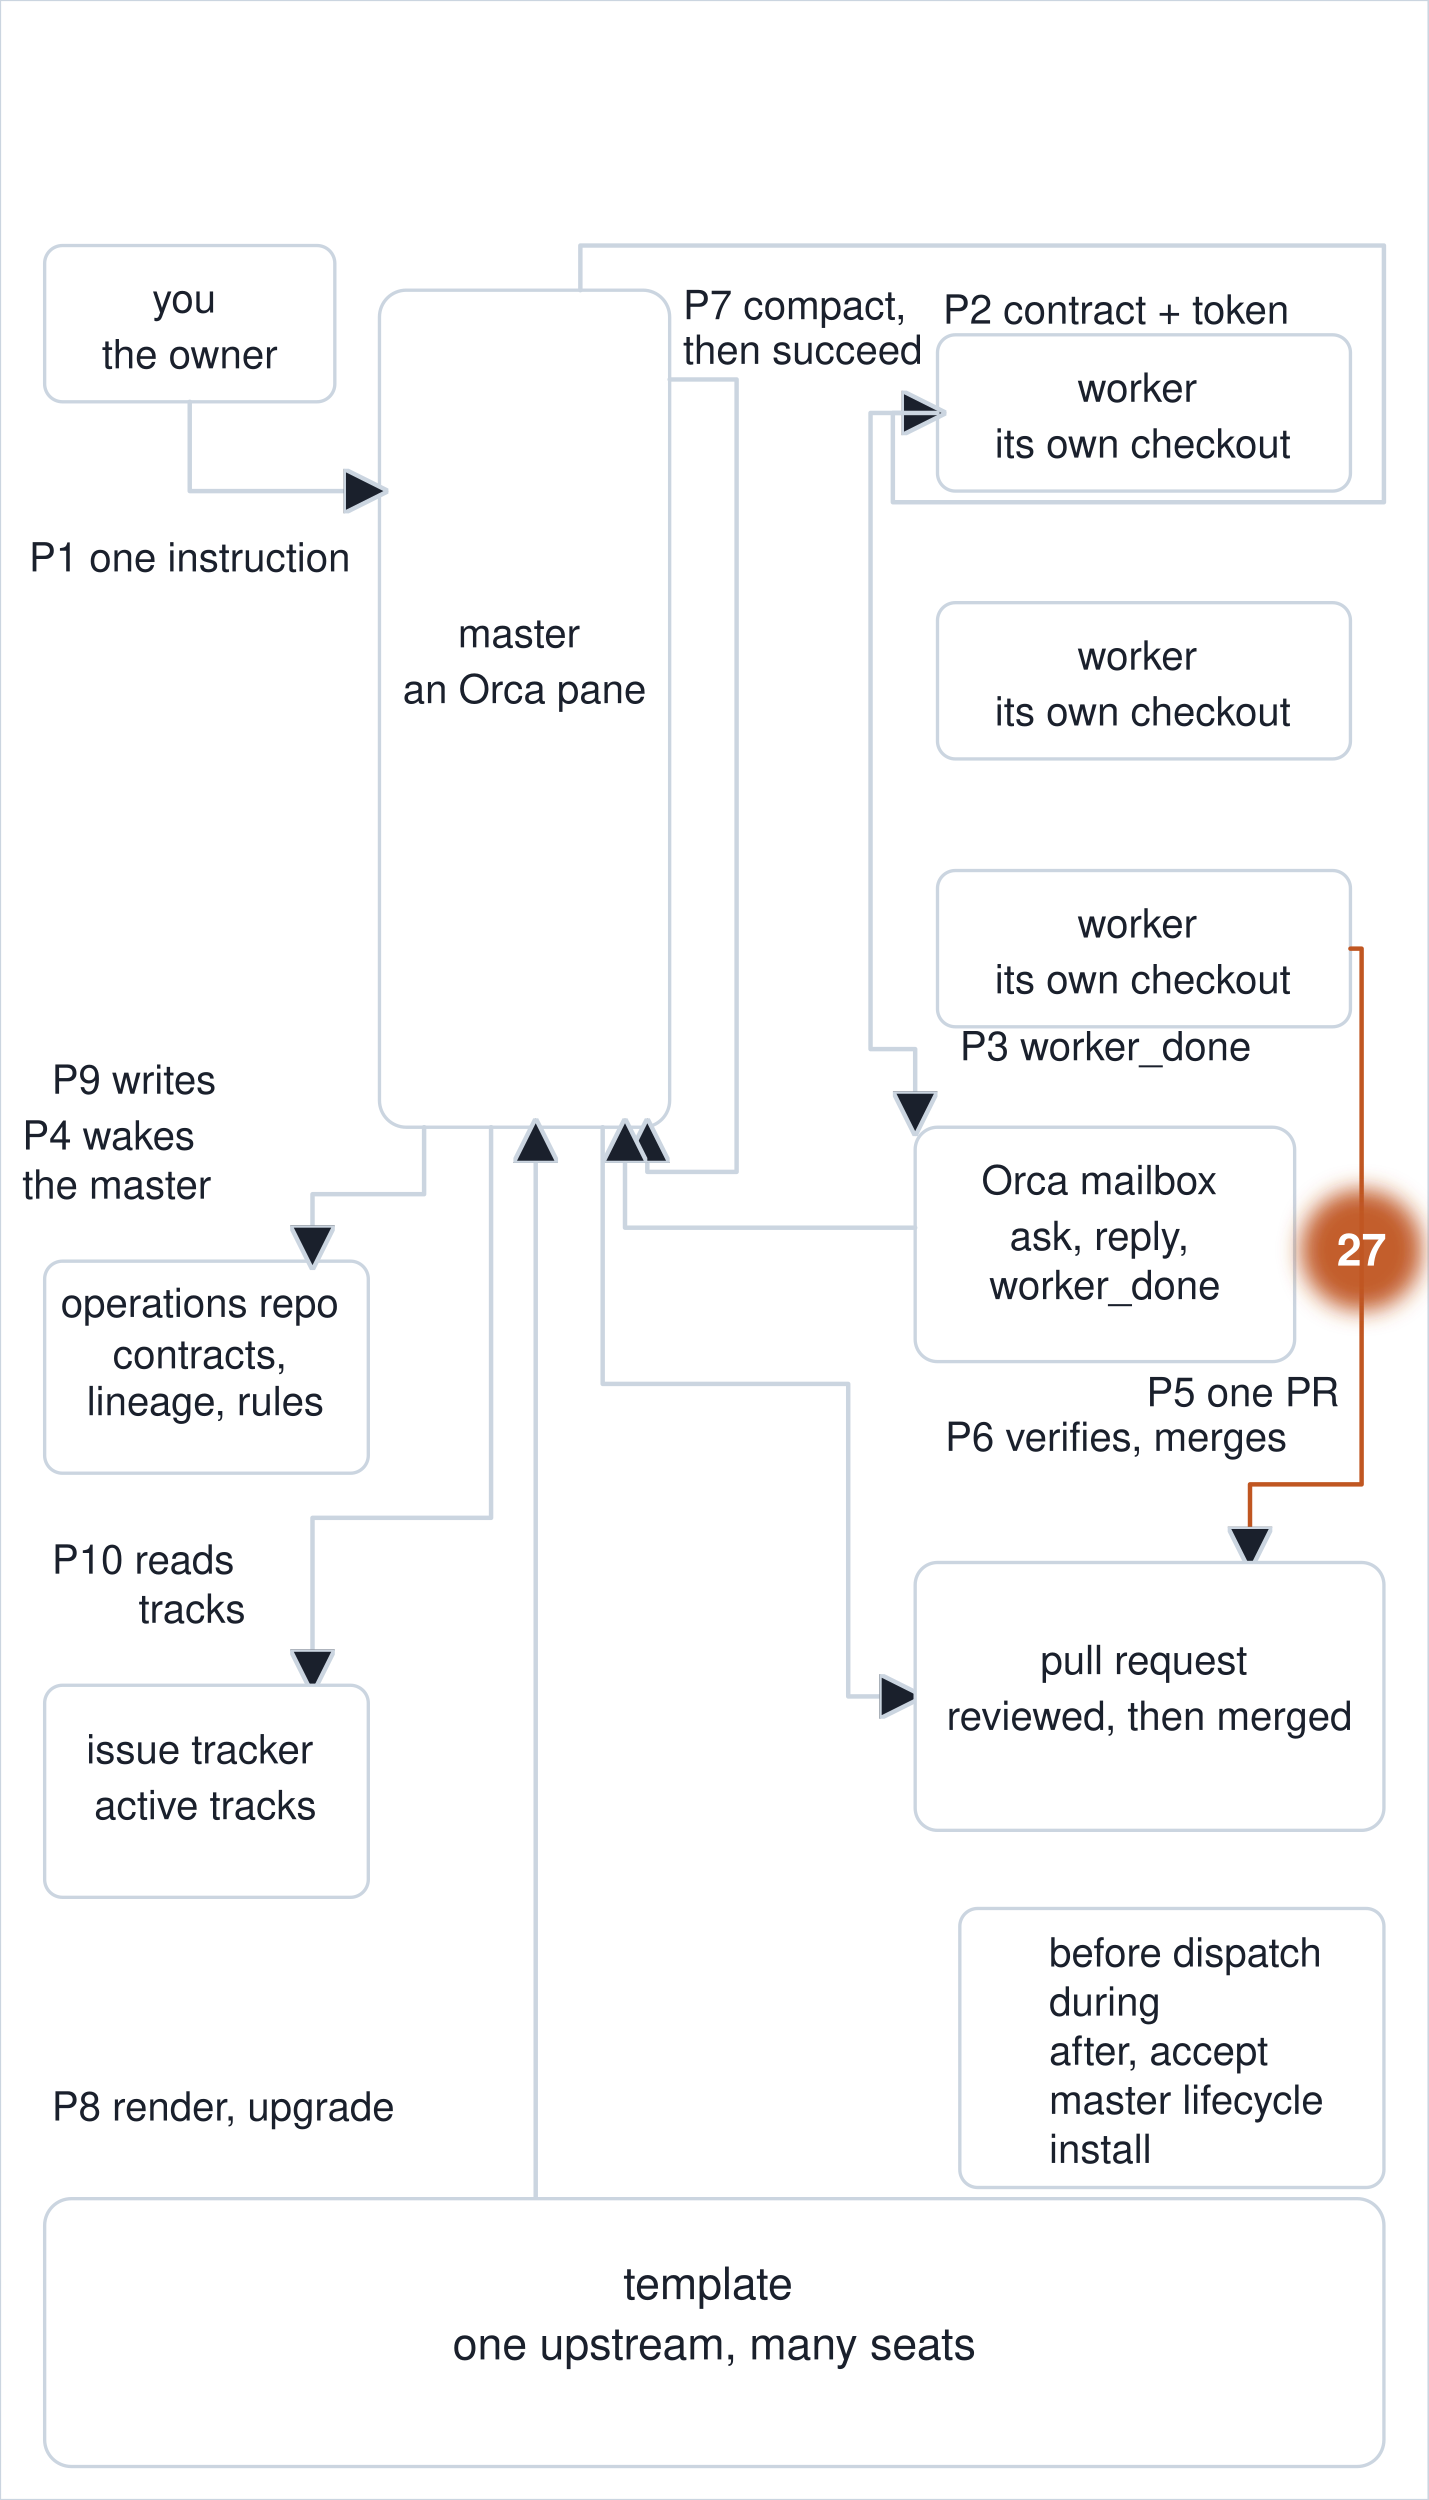
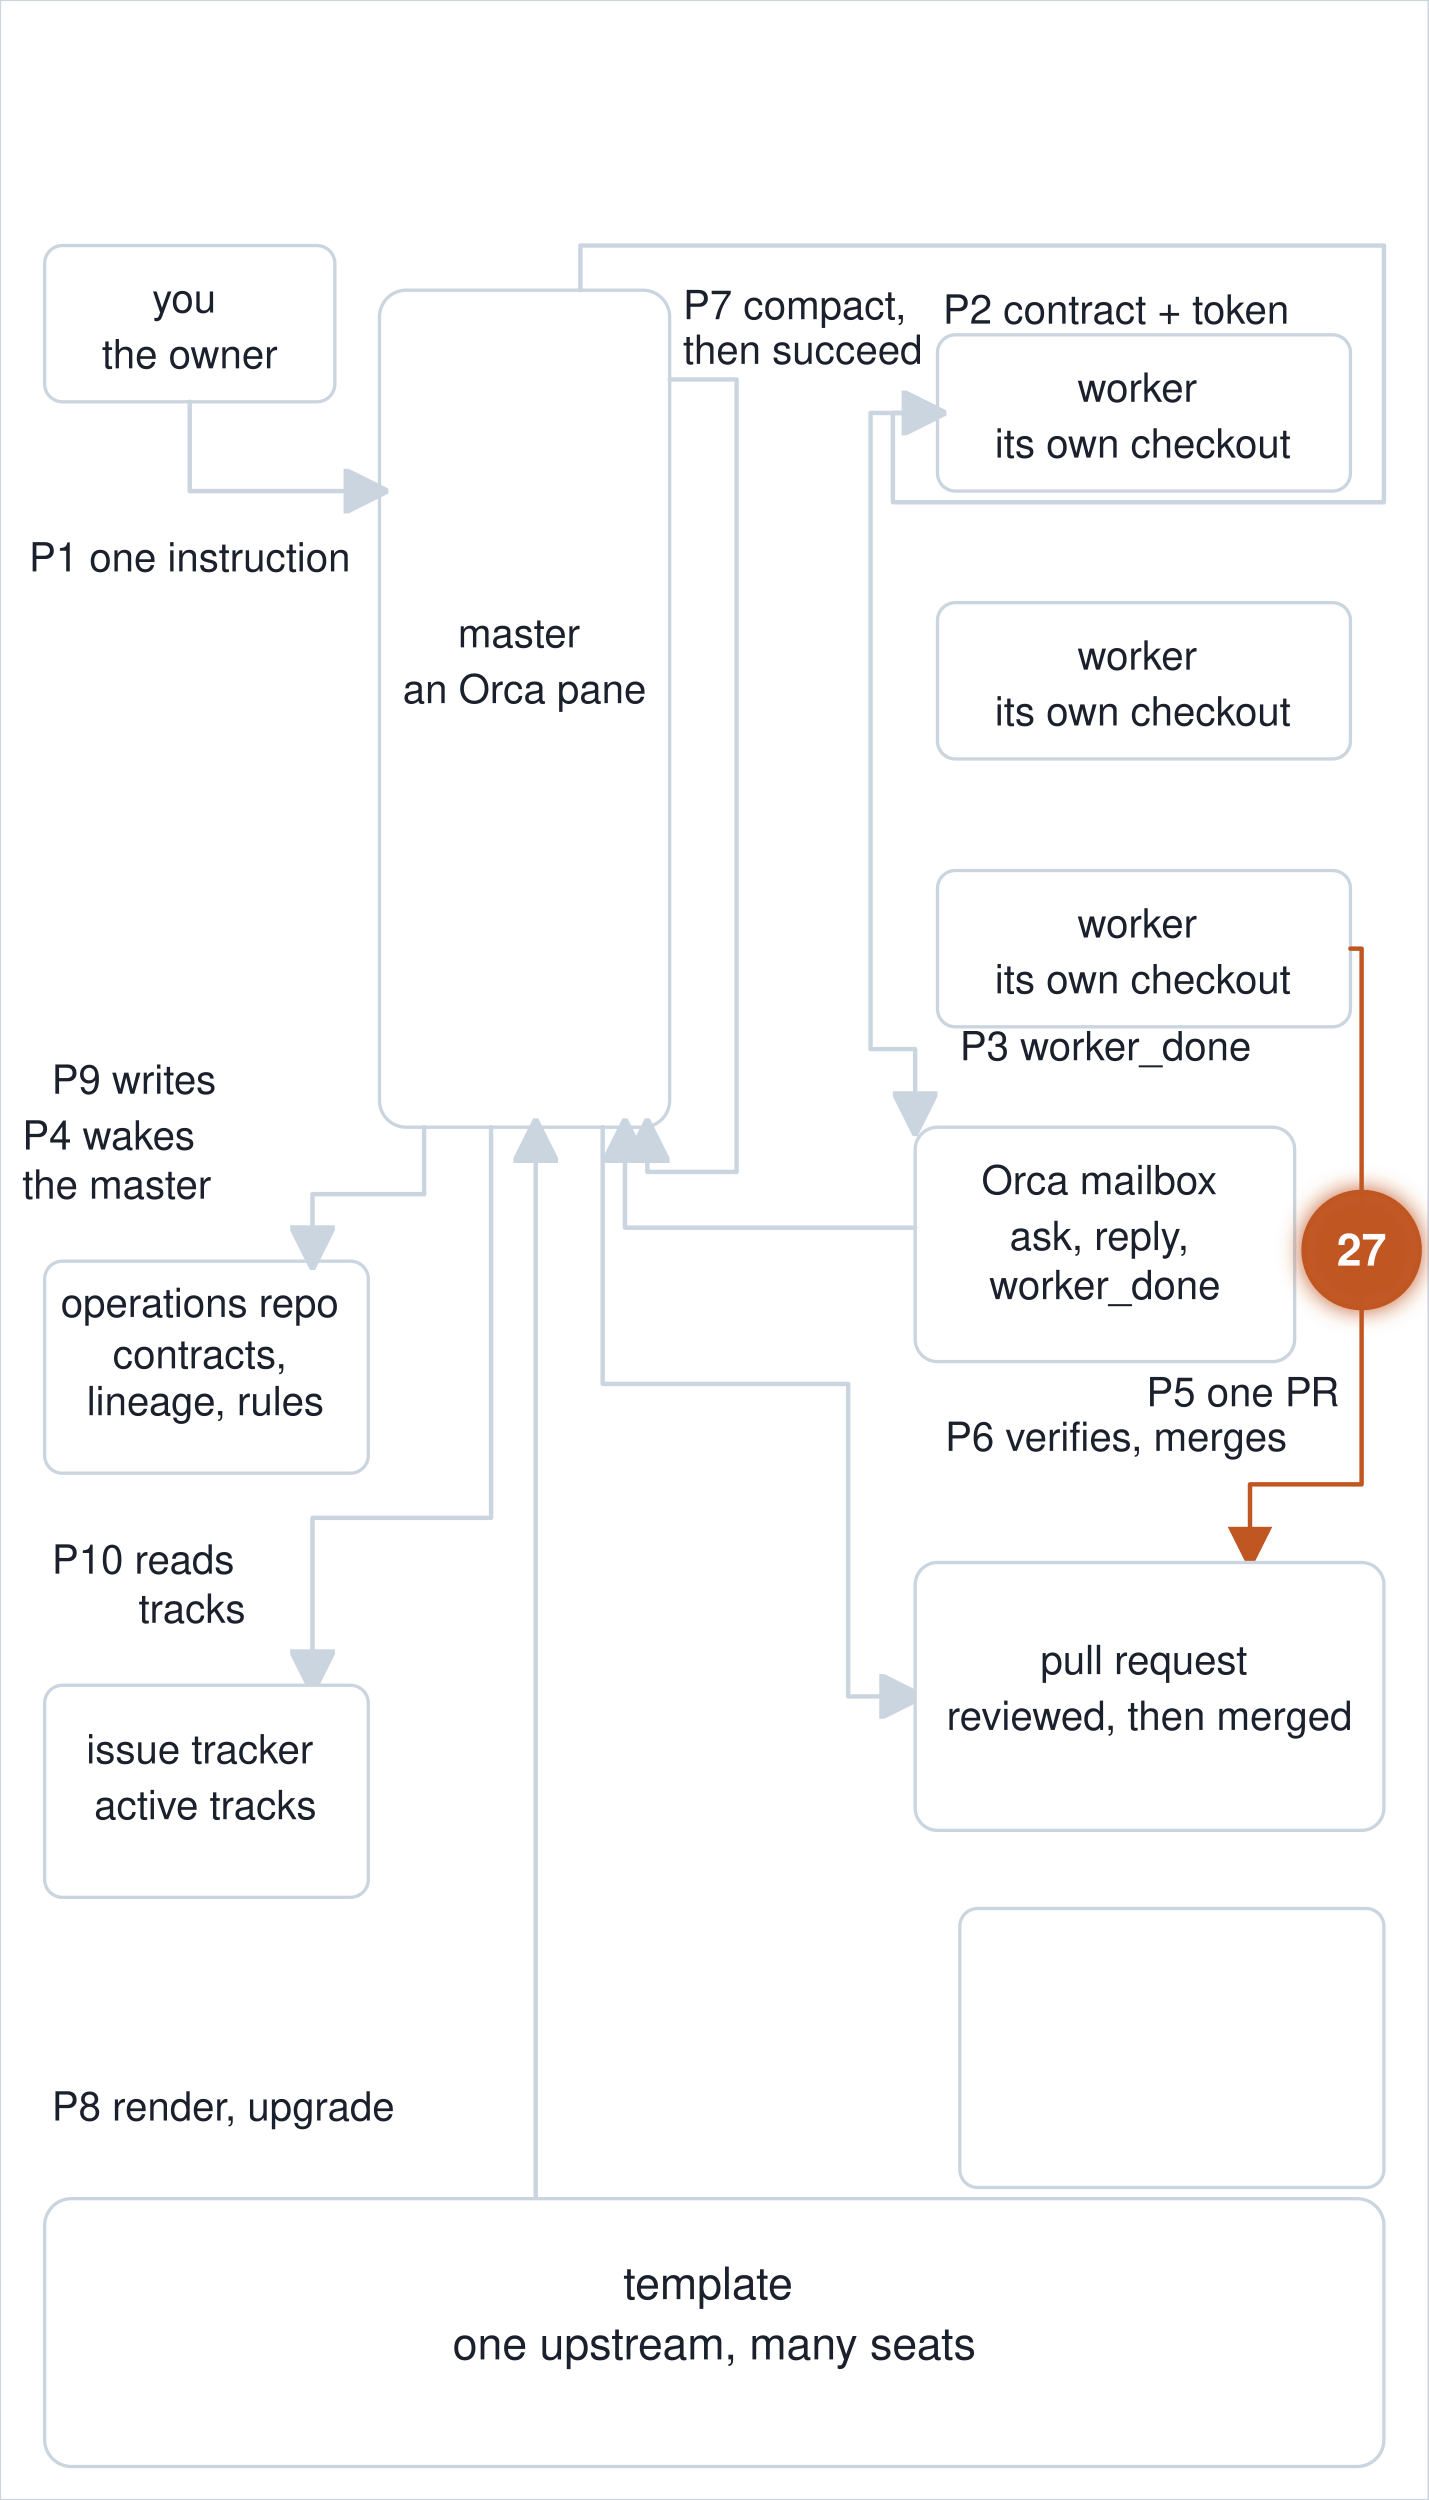
<svg xmlns="http://www.w3.org/2000/svg" width="640" height="1120" viewBox="0 0 640 1120" font-family="Helvetica, Arial, sans-serif">
  <defs>
    <marker id="system-arrow" markerWidth="10" markerHeight="10" refX="8" refY="5" orient="auto">
-       <path d="M0,0 L10,5 L0,10 z" fill="#1a202c" stroke="#cbd5e0" />
+       <path d="M0,0 L10,5 L0,10 z" fill="#cbd5e0" stroke="#cbd5e0" />
    </marker>
-     <filter id="glow-unit-27" x="-50%" y="-50%" width="200%" height="200%">
+     <marker id="highlight-arrow-27" markerWidth="10" markerHeight="10" refX="8" refY="5" orient="auto">
+       <path d="M0,0 L10,5 L0,10 z" fill="#c05621" />
+     </marker>
+     <filter id="glow-27" x="-50%" y="-50%" width="200%" height="200%">
      <feGaussianBlur in="SourceGraphic" stdDeviation="5" result="coloredBlur" />
+       <feMerge>
+         <feMergeNode in="coloredBlur" />
+         <feMergeNode in="SourceGraphic" />
+       </feMerge>
    </filter>
  </defs>
  <rect width="640" height="1120" fill="#ffffff" stroke="#cbd5e0" />
  <rect x="20" y="110" width="130" height="70" rx="8" fill="#ffffff" stroke="#cbd5e0" stroke-width="1.5" />
  <text x="85" y="140" text-anchor="middle" font-size="18" fill="#1a202c">
    <tspan x="85" dy="0">you</tspan>
    <tspan x="85" dy="25">the owner</tspan>
  </text>
  <rect x="170" y="130" width="130" height="375" rx="12" fill="#ffffff" stroke="#cbd5e0" stroke-width="1.5" />
  <text x="235" y="290" text-anchor="middle" font-size="18" fill="#1a202c">
    <tspan x="235" dy="0">master</tspan>
    <tspan x="235" dy="25">an Orca pane</tspan>
  </text>
  <rect x="420" y="150" width="185" height="70" rx="8" fill="#ffffff" stroke="#cbd5e0" stroke-width="1.5" />
  <text x="512" y="180" text-anchor="middle" font-size="18" fill="#1a202c">
    <tspan x="512" dy="0">worker</tspan>
    <tspan x="512" dy="25">its own checkout</tspan>
  </text>
  <rect x="420" y="270" width="185" height="70" rx="8" fill="#ffffff" stroke="#cbd5e0" stroke-width="1.5" />
  <text x="512" y="300" text-anchor="middle" font-size="18" fill="#1a202c">
    <tspan x="512" dy="0">worker</tspan>
    <tspan x="512" dy="25">its own checkout</tspan>
  </text>
  <rect x="420" y="390" width="185" height="70" rx="8" fill="#ffffff" stroke="#cbd5e0" stroke-width="1.5" />
  <text x="512" y="420" text-anchor="middle" font-size="18" fill="#1a202c">
    <tspan x="512" dy="0">worker</tspan>
    <tspan x="512" dy="25">its own checkout</tspan>
  </text>
  <path id="P1" d="M85 180 V220 H170" fill="none" stroke="#cbd5e0" stroke-width="2" stroke-linejoin="round" stroke-linecap="round" marker-end="url(#system-arrow)" />
  <text x="85" y="256" text-anchor="middle" font-size="18" fill="#1a202c">P1 one instruction</text>
  <path id="P2" d="M260 130 V110 H620 V225 H400 V185 H420" fill="none" stroke="#cbd5e0" stroke-width="2" stroke-linejoin="round" stroke-linecap="round" marker-end="url(#system-arrow)" />
  <text x="500" y="145" text-anchor="middle" font-size="18" fill="#1a202c">P2 contract + token</text>
  <path id="P7" d="M300 170 H330 V525 H290 V505" fill="none" stroke="#cbd5e0" stroke-width="2" stroke-linejoin="round" stroke-linecap="round" marker-end="url(#system-arrow)" />
  <text x="306" y="143" text-anchor="start" font-size="18" fill="#1a202c">
    <tspan x="306" dy="0">P7 compact,</tspan>
    <tspan x="306" dy="20">then succeed</tspan>
  </text>
  <path id="P3" d="M420 185 H390 V470 H410 V505" fill="none" stroke="#cbd5e0" stroke-width="2" stroke-linejoin="round" stroke-linecap="round" marker-end="url(#system-arrow)" />
  <text x="430" y="475" text-anchor="start" font-size="18" fill="#1a202c">P3 worker_done</text>
  <rect x="410" y="505" width="170" height="105" rx="10" fill="#ffffff" stroke="#cbd5e0" stroke-width="1.5" />
  <text x="495" y="535" text-anchor="middle" font-size="18" fill="#1a202c">
    <tspan x="495" dy="0">Orca mailbox</tspan>
    <tspan x="495" dy="25">ask, reply,</tspan>
    <tspan x="495" dy="22">worker_done</tspan>
  </text>
  <path id="P4" d="M410 550 H280 V505" fill="none" stroke="#cbd5e0" stroke-width="2" stroke-linejoin="round" stroke-linecap="round" marker-end="url(#system-arrow)" />
  <text x="10" y="515" text-anchor="start" font-size="18" fill="#1a202c">
    <tspan x="10" dy="0">P4 wakes</tspan>
    <tspan x="10" dy="22">the master</tspan>
  </text>
-   <path id="P5" d="M605 425 H610 V665 H560 V700" fill="none" stroke="#c05621" stroke-width="2" stroke-linejoin="round" stroke-linecap="round" marker-end="url(#system-arrow)" />
+   <path id="P5" d="M605 425 H610 V665 H560 V700" fill="none" stroke="#c05621" stroke-width="2" stroke-linejoin="round" stroke-linecap="round" marker-end="url(#highlight-arrow-27)" />
  <text x="600" y="630" text-anchor="end" font-size="18" fill="#1a202c">P5 one PR</text>
-   <circle id="check-27" cx="610" cy="560" r="26" fill="#c05621" stroke="#c05621" stroke-width="2" fill-opacity="0.95" filter="url(#glow-unit-27)" />
+   <circle id="check-27" cx="610" cy="560" r="26" fill="#c05621" stroke="#c05621" stroke-width="2" fill-opacity="0.95" filter="url(#glow-27)" />
  <text x="610" y="567" text-anchor="middle" font-size="20" font-weight="bold" fill="#ffffff">27</text>
  <path id="P6" d="M270 505 V620 H380 V760 H410" fill="none" stroke="#cbd5e0" stroke-width="2" stroke-linejoin="round" stroke-linecap="round" marker-end="url(#system-arrow)" />
  <text x="500" y="650" text-anchor="middle" font-size="18" fill="#1a202c">P6 verifies, merges</text>
  <rect x="20" y="565" width="145" height="95" rx="8" fill="#ffffff" stroke="#cbd5e0" stroke-width="1.5" />
  <text x="92" y="590" text-anchor="middle" font-size="18" fill="#1a202c">
    <tspan x="92" dy="0">operations repo</tspan>
    <tspan x="92" dy="23">contracts,</tspan>
    <tspan x="92" dy="21">lineage, rules</tspan>
  </text>
  <path id="P9" d="M190 505 V535 H140 V565" fill="none" stroke="#cbd5e0" stroke-width="2" stroke-linejoin="round" stroke-linecap="round" marker-end="url(#system-arrow)" />
  <text x="60" y="490" text-anchor="middle" font-size="18" fill="#1a202c">P9 writes</text>
  <path id="P10" d="M220 505 V680 H140 V755" fill="none" stroke="#cbd5e0" stroke-width="2" stroke-linejoin="round" stroke-linecap="round" marker-end="url(#system-arrow)" />
  <text x="110" y="705" text-anchor="end" font-size="18" fill="#1a202c">
    <tspan x="110" dy="0">P10 reads</tspan>
    <tspan x="110" dy="22">tracks</tspan>
  </text>
  <rect x="20" y="755" width="145" height="95" rx="8" fill="#ffffff" stroke="#cbd5e0" stroke-width="1.5" />
  <text x="92" y="790" text-anchor="middle" font-size="18" fill="#1a202c">
    <tspan x="92" dy="0">issue tracker</tspan>
    <tspan x="92" dy="25">active tracks</tspan>
  </text>
  <rect x="410" y="700" width="210" height="120" rx="10" fill="#ffffff" stroke="#cbd5e0" stroke-width="1.5" />
  <text x="515" y="750" text-anchor="middle" font-size="18" fill="#1a202c">
    <tspan x="515" dy="0">pull request</tspan>
    <tspan x="515" dy="25">reviewed, then merged</tspan>
  </text>
  <path id="P8" d="M240 985 V505" fill="none" stroke="#cbd5e0" stroke-width="2" stroke-linejoin="round" stroke-linecap="round" marker-end="url(#system-arrow)" />
  <text x="100" y="950" text-anchor="middle" font-size="18" fill="#1a202c">P8 render, upgrade</text>
  <rect x="430" y="855" width="190" height="125" rx="8" fill="#ffffff" stroke="#cbd5e0" stroke-width="1.5" />
-   <text x="470" y="881" font-size="18" fill="#1a202c">before dispatch</text>
-   <text x="470" y="903" font-size="18" fill="#1a202c">during</text>
-   <text x="470" y="925" font-size="18" fill="#1a202c">after, accept</text>
-   <text x="470" y="947" font-size="18" fill="#1a202c">master lifecycle</text>
-   <text x="470" y="969" font-size="18" fill="#1a202c">install</text>
  <rect x="20" y="985" width="600" height="120" rx="12" fill="#ffffff" stroke="#cbd5e0" stroke-width="1.5" />
  <text x="320" y="1030" text-anchor="middle" font-size="20" fill="#1a202c">
    <tspan x="320" dy="0">template</tspan>
    <tspan x="320" dy="27">one upstream, many seats</tspan>
  </text>
</svg>
